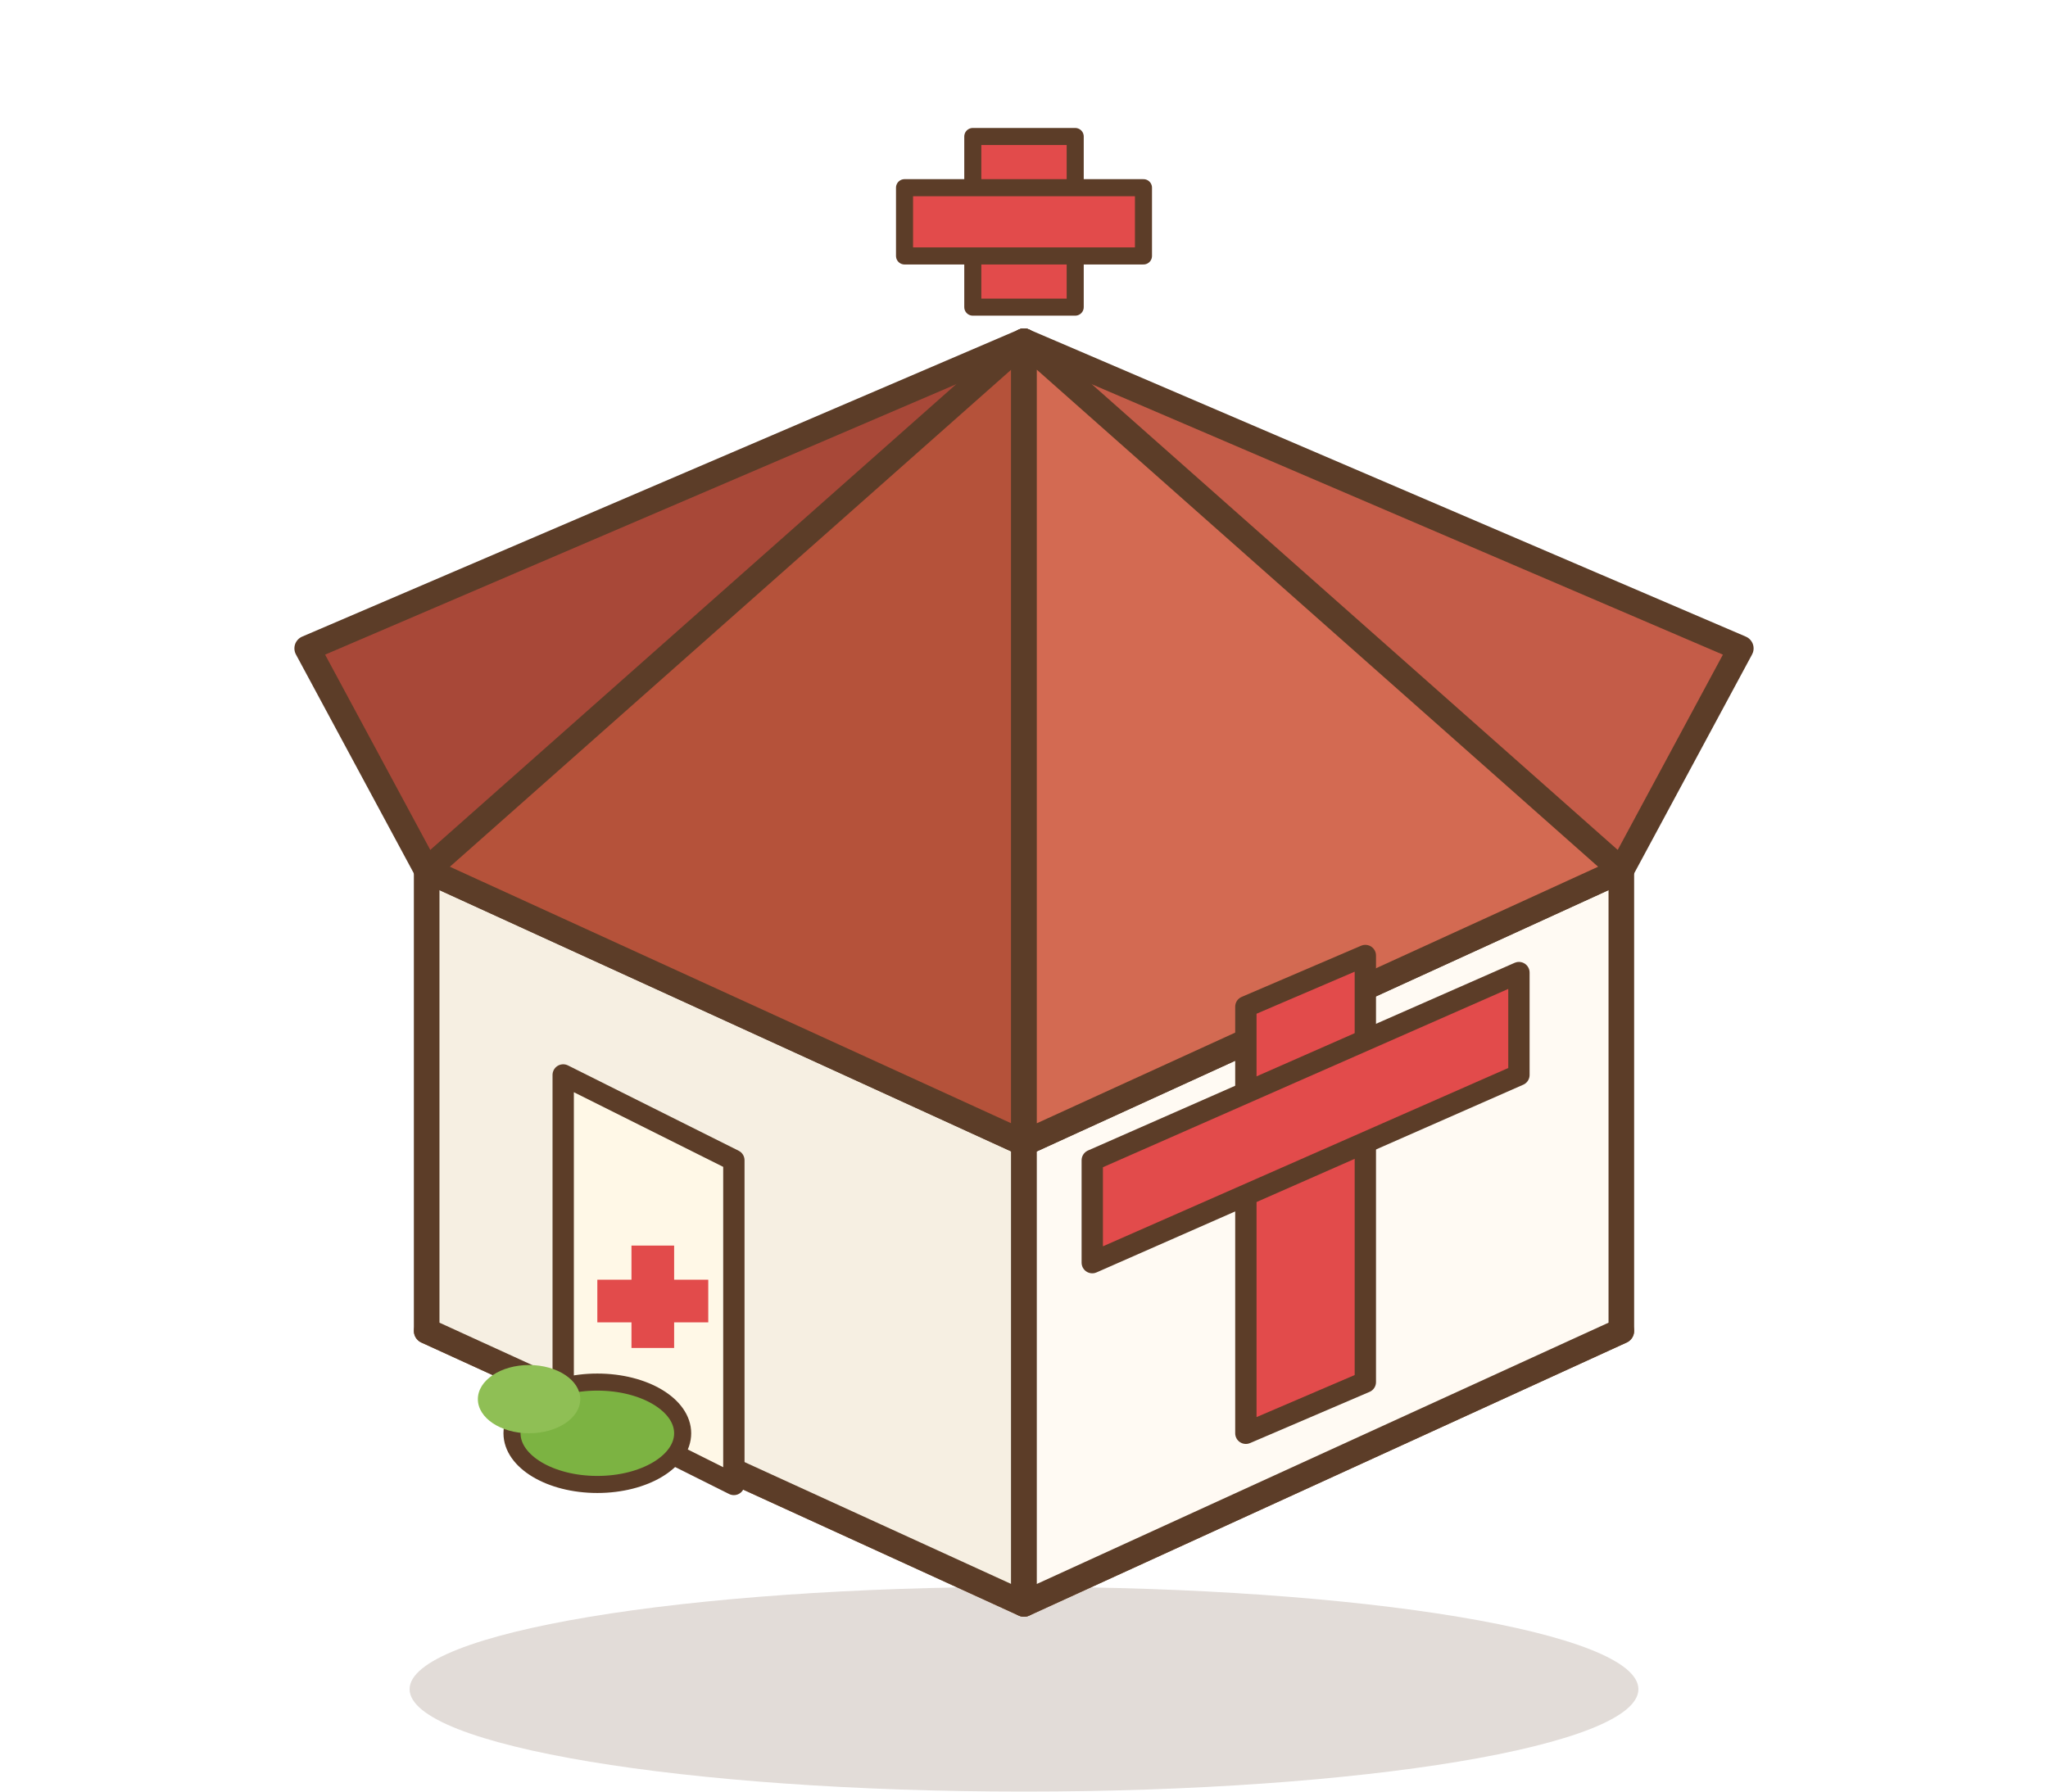
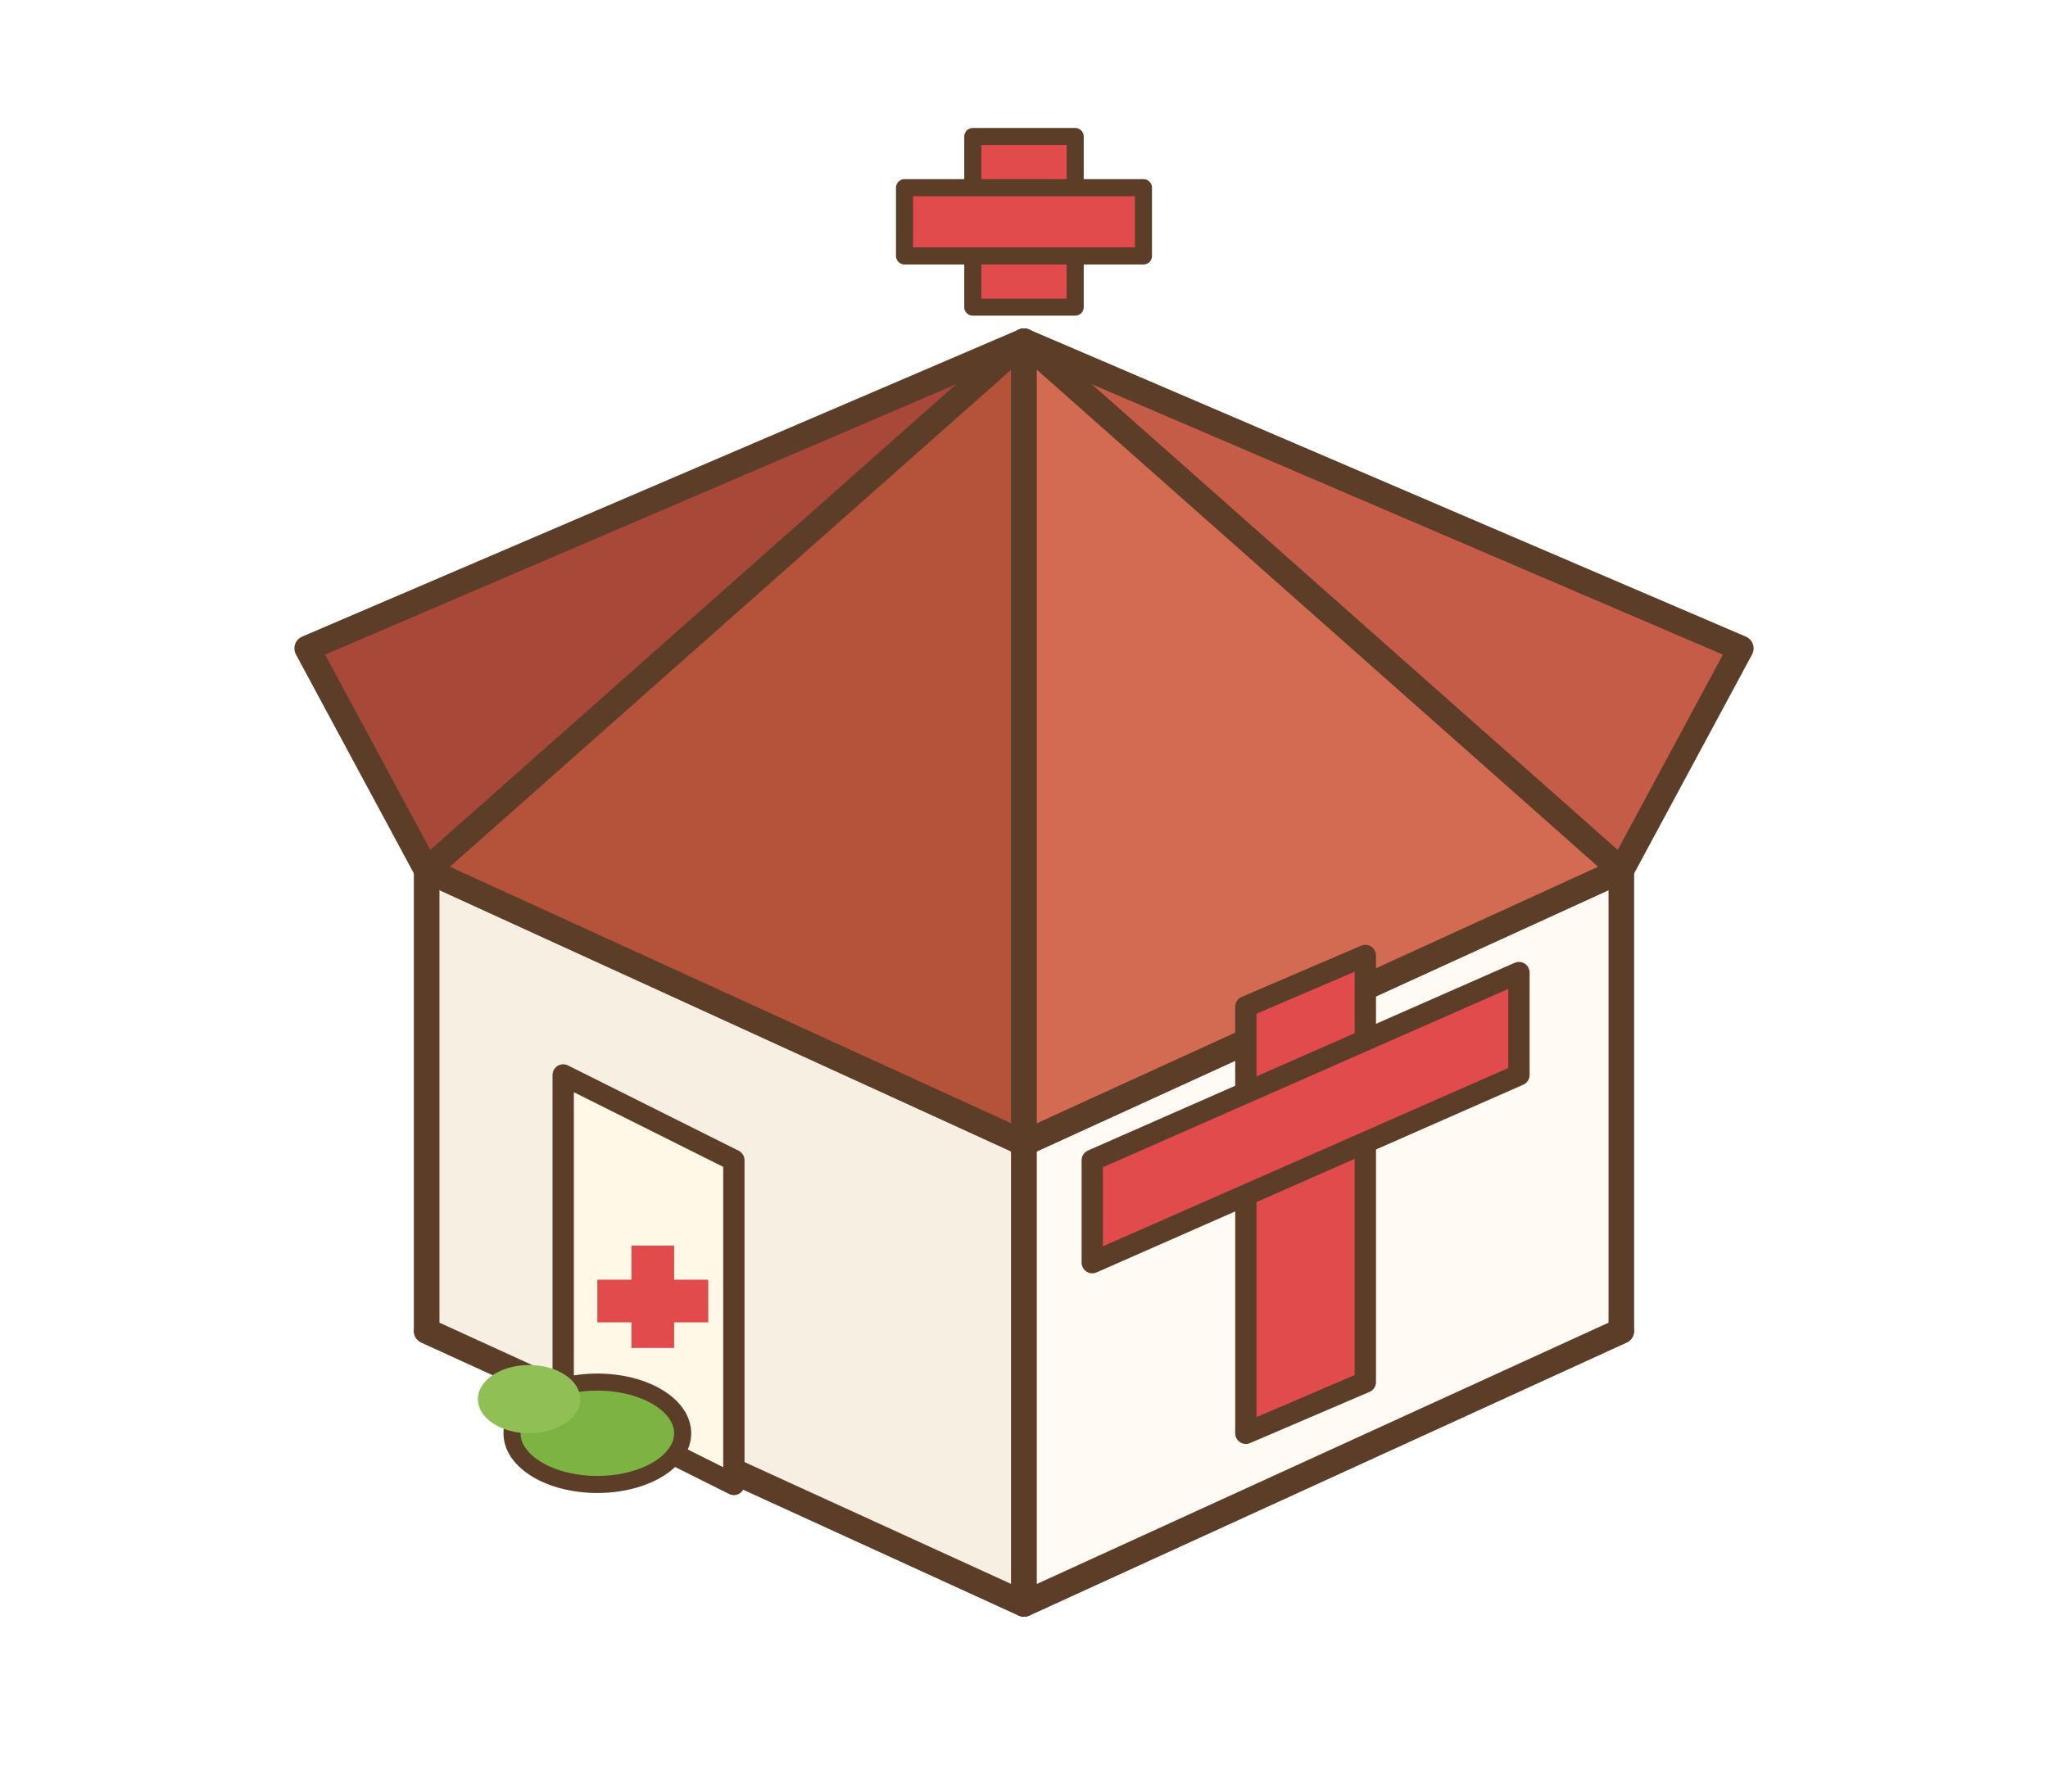
<svg xmlns="http://www.w3.org/2000/svg" viewBox="0 0 240 210" fill="none">
-   <ellipse cx="120" cy="198" rx="72" ry="12" fill="#5c3d28" opacity=".18" />
  <polygon points="120,188 190,156 120,124 50,156" fill="#f4ead4" stroke="#8b5e3c" stroke-width="3" stroke-linejoin="round" />
  <polygon points="120,188 50,156 50,102 120,134" fill="#f6efe2" stroke="#5c3d28" stroke-width="3" stroke-linejoin="round" />
  <polygon points="120,188 190,156 190,102 120,134" fill="#fffaf3" stroke="#5c3d28" stroke-width="3" stroke-linejoin="round" />
  <polygon points="50,102 120,66 120,40 36,76" fill="#a84838" stroke="#5c3d28" stroke-width="3" stroke-linejoin="round" />
  <polygon points="190,102 120,66 120,40 204,76" fill="#c45c48" stroke="#5c3d28" stroke-width="3" stroke-linejoin="round" />
  <polygon points="50,102 120,134 120,40" fill="#b5523a" stroke="#5c3d28" stroke-width="3" stroke-linejoin="round" />
  <polygon points="190,102 120,134 120,40" fill="#d36a52" stroke="#5c3d28" stroke-width="3" stroke-linejoin="round" />
  <polygon points="114,36 126,36 126,16 114,16" fill="#e24b4b" stroke="#5c3d28" stroke-width="2" stroke-linejoin="round" />
  <polygon points="106,30 134,30 134,22 106,22" fill="#e24b4b" stroke="#5c3d28" stroke-width="2" stroke-linejoin="round" />
  <polygon points="86,174 66,164 66,126 86,136" fill="#fff8e7" stroke="#5c3d28" stroke-width="2.5" stroke-linejoin="round" />
  <polygon points="74,158 79,158 79,146 74,146" fill="#e24b4b" />
  <polygon points="70,155 83,155 83,150 70,150" fill="#e24b4b" />
  <polygon points="146,118 160,112 160,162 146,168" fill="#e24b4b" stroke="#5c3d28" stroke-width="2.5" stroke-linejoin="round" />
  <polygon points="128,136 178,114 178,126 128,148" fill="#e24b4b" stroke="#5c3d28" stroke-width="2.5" stroke-linejoin="round" />
  <ellipse cx="70" cy="168" rx="10" ry="6" fill="#7cb342" stroke="#5c3d28" stroke-width="2" />
  <ellipse cx="62" cy="164" rx="6" ry="4" fill="#8fbf55" />
</svg>
